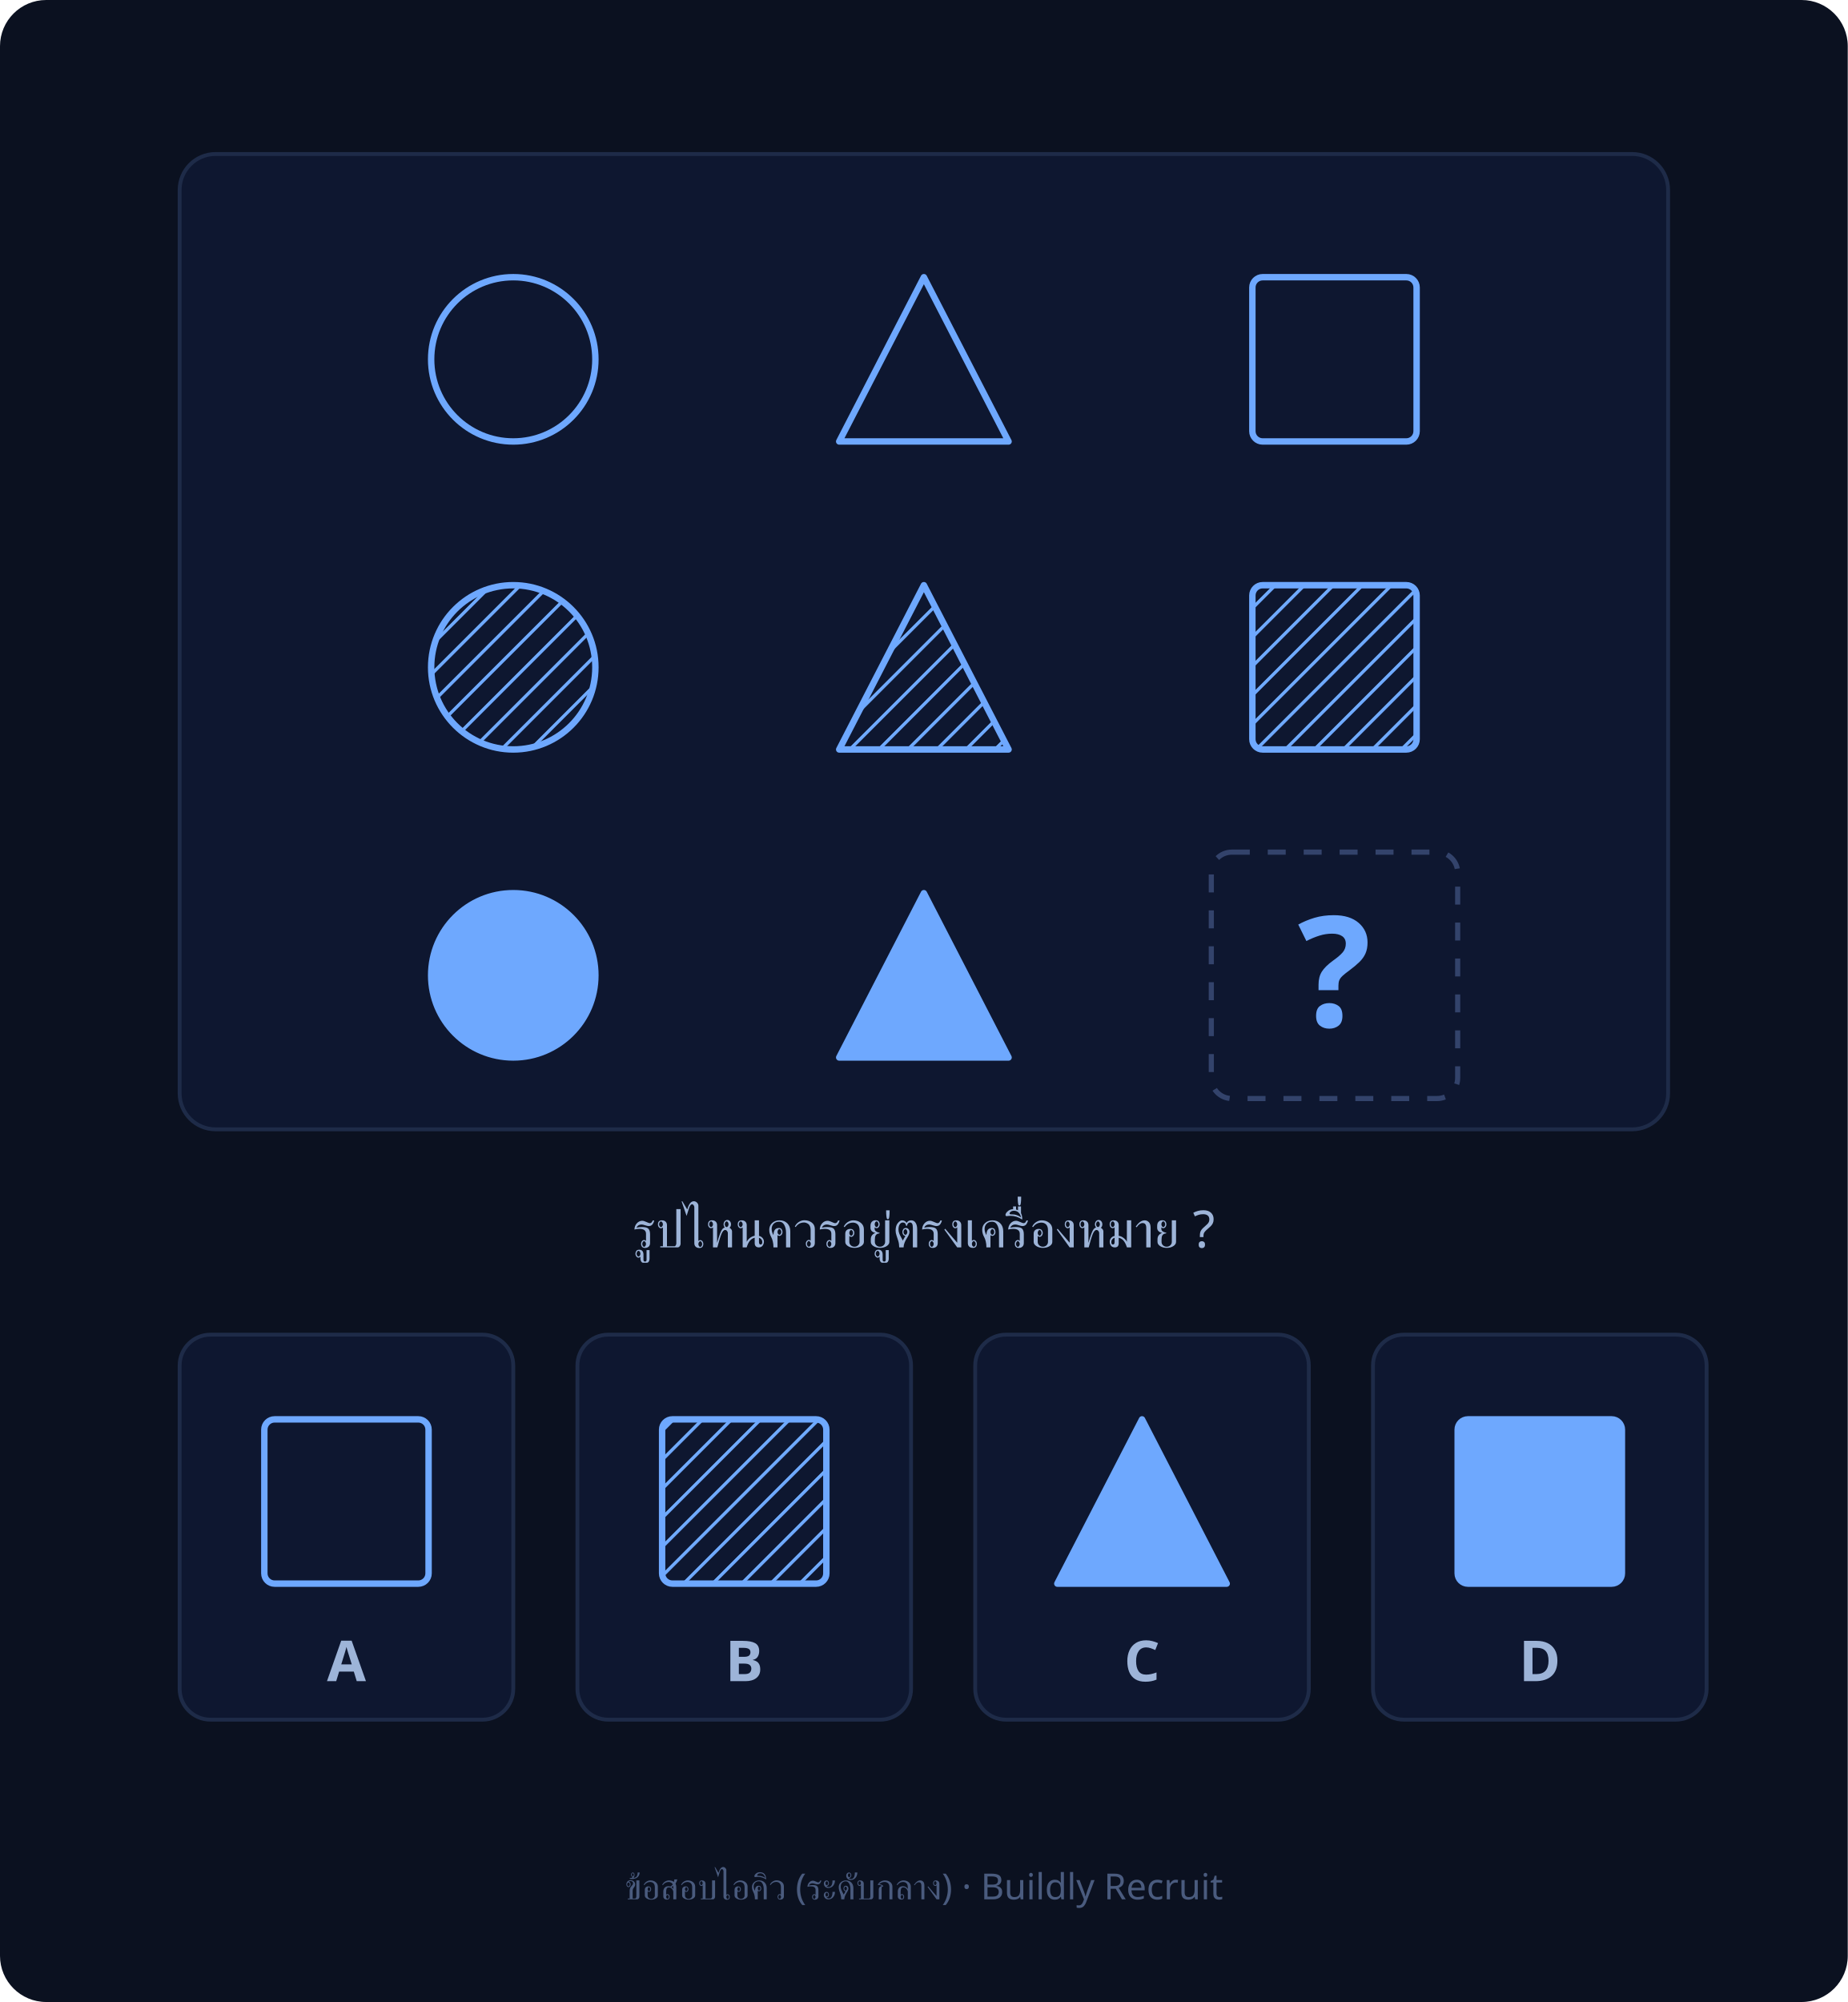
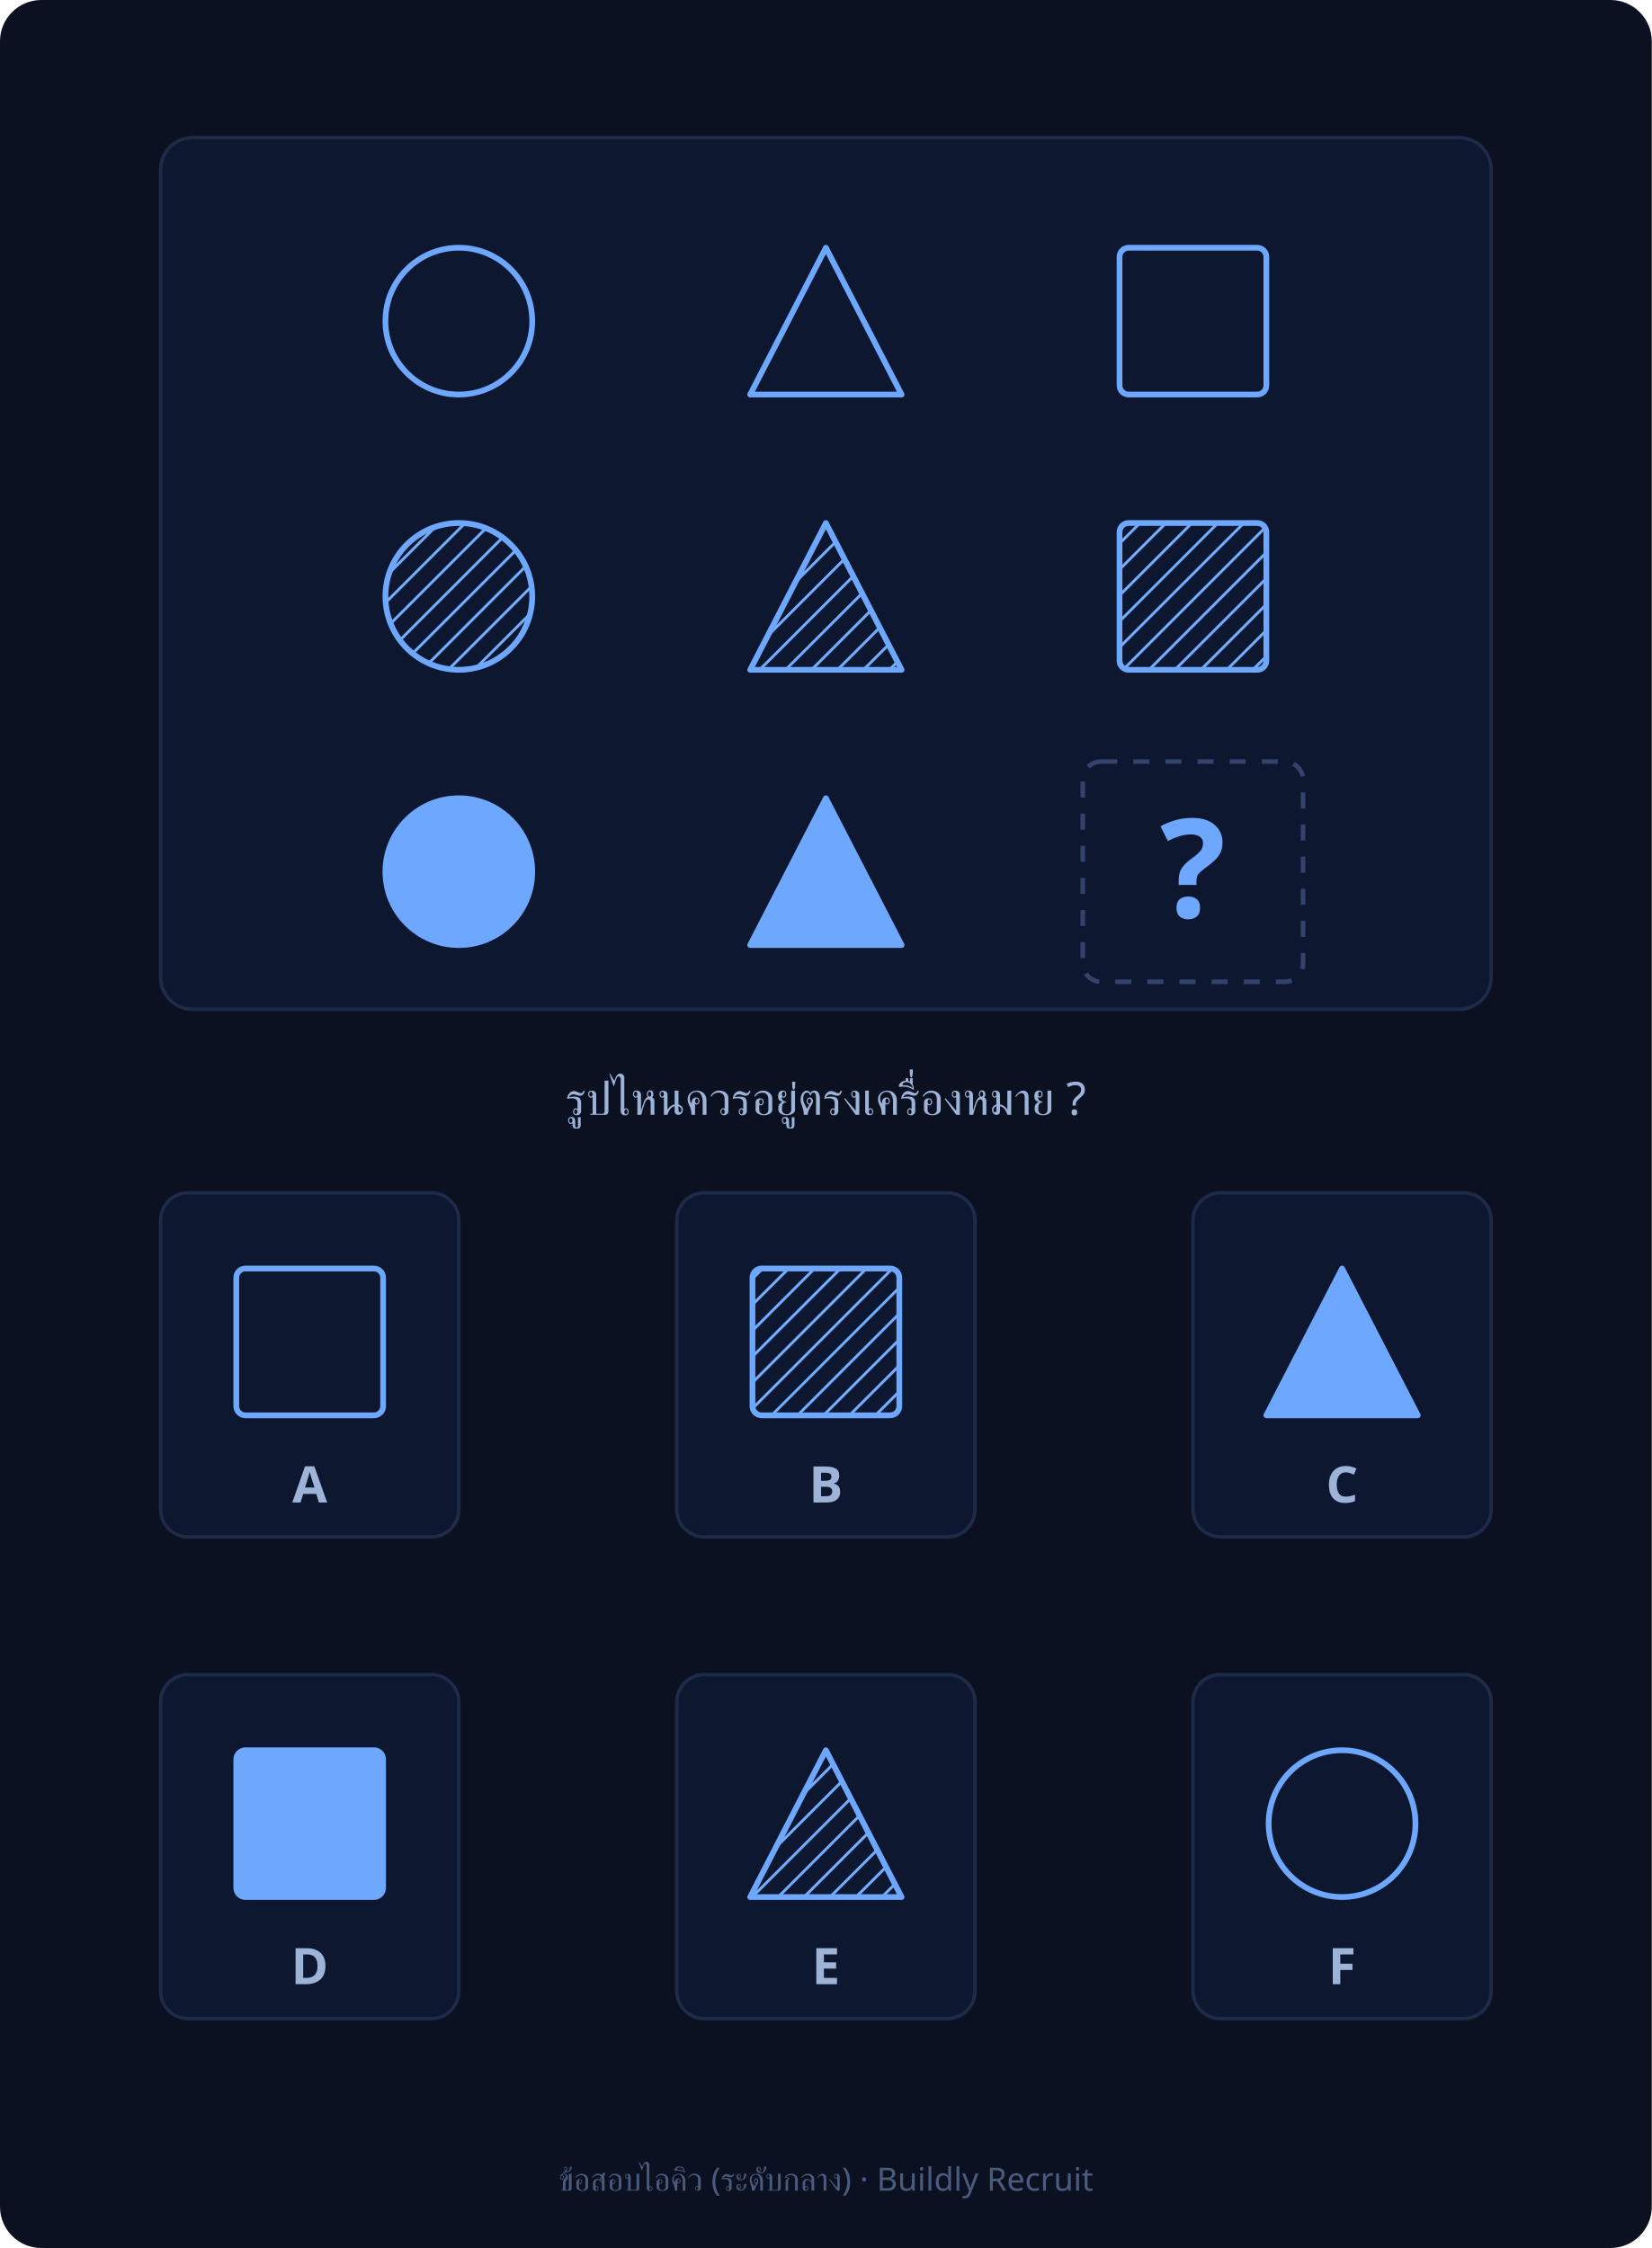
- <svg xmlns="http://www.w3.org/2000/svg" viewBox="0 0 720 780" font-family="system-ui, sans-serif">
+ <svg xmlns="http://www.w3.org/2000/svg" viewBox="0 0 720 980" font-family="system-ui, sans-serif">
  <defs>
    <pattern id="hatch" width="8" height="8" patternTransform="rotate(45)" patternUnits="userSpaceOnUse">
      <line x1="0" y1="0" x2="0" y2="8" stroke="#6ea8fe" stroke-width="2.5" />
    </pattern>
  </defs>
-   <rect x="0" y="0" width="720" height="780" rx="18" fill="#0b1120" />
+   <rect x="0" y="0" width="720" height="980" rx="18" fill="#0b1120" />
  <rect x="70" y="60" width="580" height="380" rx="14" fill="#0e1730" stroke="#1e2b48" stroke-width="1.5" />
  <circle cx="200" cy="140" r="32" fill="none" stroke="#6ea8fe" stroke-width="2.5" />
  <polygon points="360,108 393,172 327,172" fill="none" stroke="#6ea8fe" stroke-width="2.5" stroke-linejoin="round" />
  <rect x="488" y="108" width="64" height="64" rx="4" fill="none" stroke="#6ea8fe" stroke-width="2.5" />
  <circle cx="200" cy="260" r="32" fill="url(#hatch)" stroke="#6ea8fe" stroke-width="2.5" />
  <polygon points="360,228 393,292 327,292" fill="url(#hatch)" stroke="#6ea8fe" stroke-width="2.5" stroke-linejoin="round" />
  <rect x="488" y="228" width="64" height="64" rx="4" fill="url(#hatch)" stroke="#6ea8fe" stroke-width="2.5" />
  <circle cx="200" cy="380" r="32" fill="#6ea8fe" stroke="#6ea8fe" stroke-width="2.5" />
  <polygon points="360,348 393,412 327,412" fill="#6ea8fe" stroke="#6ea8fe" stroke-width="2.5" stroke-linejoin="round" />
  <rect x="472" y="332" width="96" height="96" rx="8" fill="none" stroke="#33436b" stroke-width="2" stroke-dasharray="7 7" />
  <text x="520" y="400" text-anchor="middle" font-size="60" font-weight="700" fill="#6ea8fe">?</text>
  <text x="360" y="486" text-anchor="middle" font-size="20" fill="#9db4d8">รูปไหนควรอยู่ตรงเครื่องหมาย ?</text>
  <g>
-     <rect x="70" y="520" width="130" height="150" rx="12" fill="#0e1730" stroke="#1e2b48" stroke-width="1.5" />
-     <rect x="103" y="553" width="64" height="64" rx="4" fill="none" stroke="#6ea8fe" stroke-width="2.5" />
-     <text x="135" y="655" text-anchor="middle" font-size="22" font-weight="700" fill="#9db4d8">A</text>
-     <rect x="225" y="520" width="130" height="150" rx="12" fill="#0e1730" stroke="#1e2b48" stroke-width="1.5" />
-     <rect x="258" y="553" width="64" height="64" rx="4" fill="url(#hatch)" stroke="#6ea8fe" stroke-width="2.5" />
-     <text x="290" y="655" text-anchor="middle" font-size="22" font-weight="700" fill="#9db4d8">B</text>
-     <rect x="380" y="520" width="130" height="150" rx="12" fill="#0e1730" stroke="#1e2b48" stroke-width="1.5" />
-     <polygon points="445,553 478,617 412,617" fill="#6ea8fe" stroke="#6ea8fe" stroke-width="2.5" stroke-linejoin="round" />
-     <text x="445" y="655" text-anchor="middle" font-size="22" font-weight="700" fill="#9db4d8">C</text>
-     <rect x="535" y="520" width="130" height="150" rx="12" fill="#0e1730" stroke="#1e2b48" stroke-width="1.5" />
-     <rect x="568" y="553" width="64" height="64" rx="4" fill="#6ea8fe" stroke="#6ea8fe" stroke-width="2.5" />
-     <text x="600" y="655" text-anchor="middle" font-size="22" font-weight="700" fill="#9db4d8">D</text>
+     <g transform="translate(0,0)">
+       <rect x="70" y="520" width="130" height="150" rx="12" fill="#0e1730" stroke="#1e2b48" stroke-width="1.5" />
+       <rect x="103" y="553" width="64" height="64" rx="4" fill="none" stroke="#6ea8fe" stroke-width="2.5" />
+       <text x="135" y="655" text-anchor="middle" font-size="22" font-weight="700" fill="#9db4d8">A</text>
+     </g>
+     <g transform="translate(70,0)">
+       <rect x="225" y="520" width="130" height="150" rx="12" fill="#0e1730" stroke="#1e2b48" stroke-width="1.5" />
+       <rect x="258" y="553" width="64" height="64" rx="4" fill="url(#hatch)" stroke="#6ea8fe" stroke-width="2.5" />
+       <text x="290" y="655" text-anchor="middle" font-size="22" font-weight="700" fill="#9db4d8">B</text>
+     </g>
+     <g transform="translate(140,0)">
+       <rect x="380" y="520" width="130" height="150" rx="12" fill="#0e1730" stroke="#1e2b48" stroke-width="1.5" />
+       <polygon points="445,553 478,617 412,617" fill="#6ea8fe" stroke="#6ea8fe" stroke-width="2.5" stroke-linejoin="round" />
+       <text x="445" y="655" text-anchor="middle" font-size="22" font-weight="700" fill="#9db4d8">C</text>
+     </g>
+     <g transform="translate(-465,210)">
+       <rect x="535" y="520" width="130" height="150" rx="12" fill="#0e1730" stroke="#1e2b48" stroke-width="1.5" />
+       <rect x="568" y="553" width="64" height="64" rx="4" fill="#6ea8fe" stroke="#6ea8fe" stroke-width="2.5" />
+       <text x="600" y="655" text-anchor="middle" font-size="22" font-weight="700" fill="#9db4d8">D</text>
+     </g>
+     <rect x="295" y="730" width="130" height="150" rx="12" fill="#0e1730" stroke="#1e2b48" stroke-width="1.5" />
+     <polygon points="360,763 393,827 327,827" fill="url(#hatch)" stroke="#6ea8fe" stroke-width="2.5" stroke-linejoin="round" />
+     <text x="360" y="865" text-anchor="middle" font-size="22" font-weight="700" fill="#9db4d8">E</text>
+     <rect x="520" y="730" width="130" height="150" rx="12" fill="#0e1730" stroke="#1e2b48" stroke-width="1.5" />
+     <circle cx="585" cy="795" r="32" fill="none" stroke="#6ea8fe" stroke-width="2.5" />
+     <text x="585" y="865" text-anchor="middle" font-size="22" font-weight="700" fill="#9db4d8">F</text>
  </g>
-   <text x="360" y="740" text-anchor="middle" font-size="14" fill="#4a5b7e">ข้อสอบไอคิว (ระดับกลาง) · Buildly Recruit</text>
+   <text x="360" y="955" text-anchor="middle" font-size="14" fill="#4a5b7e">ข้อสอบไอคิว (ระดับกลาง) · Buildly Recruit</text>
</svg>
